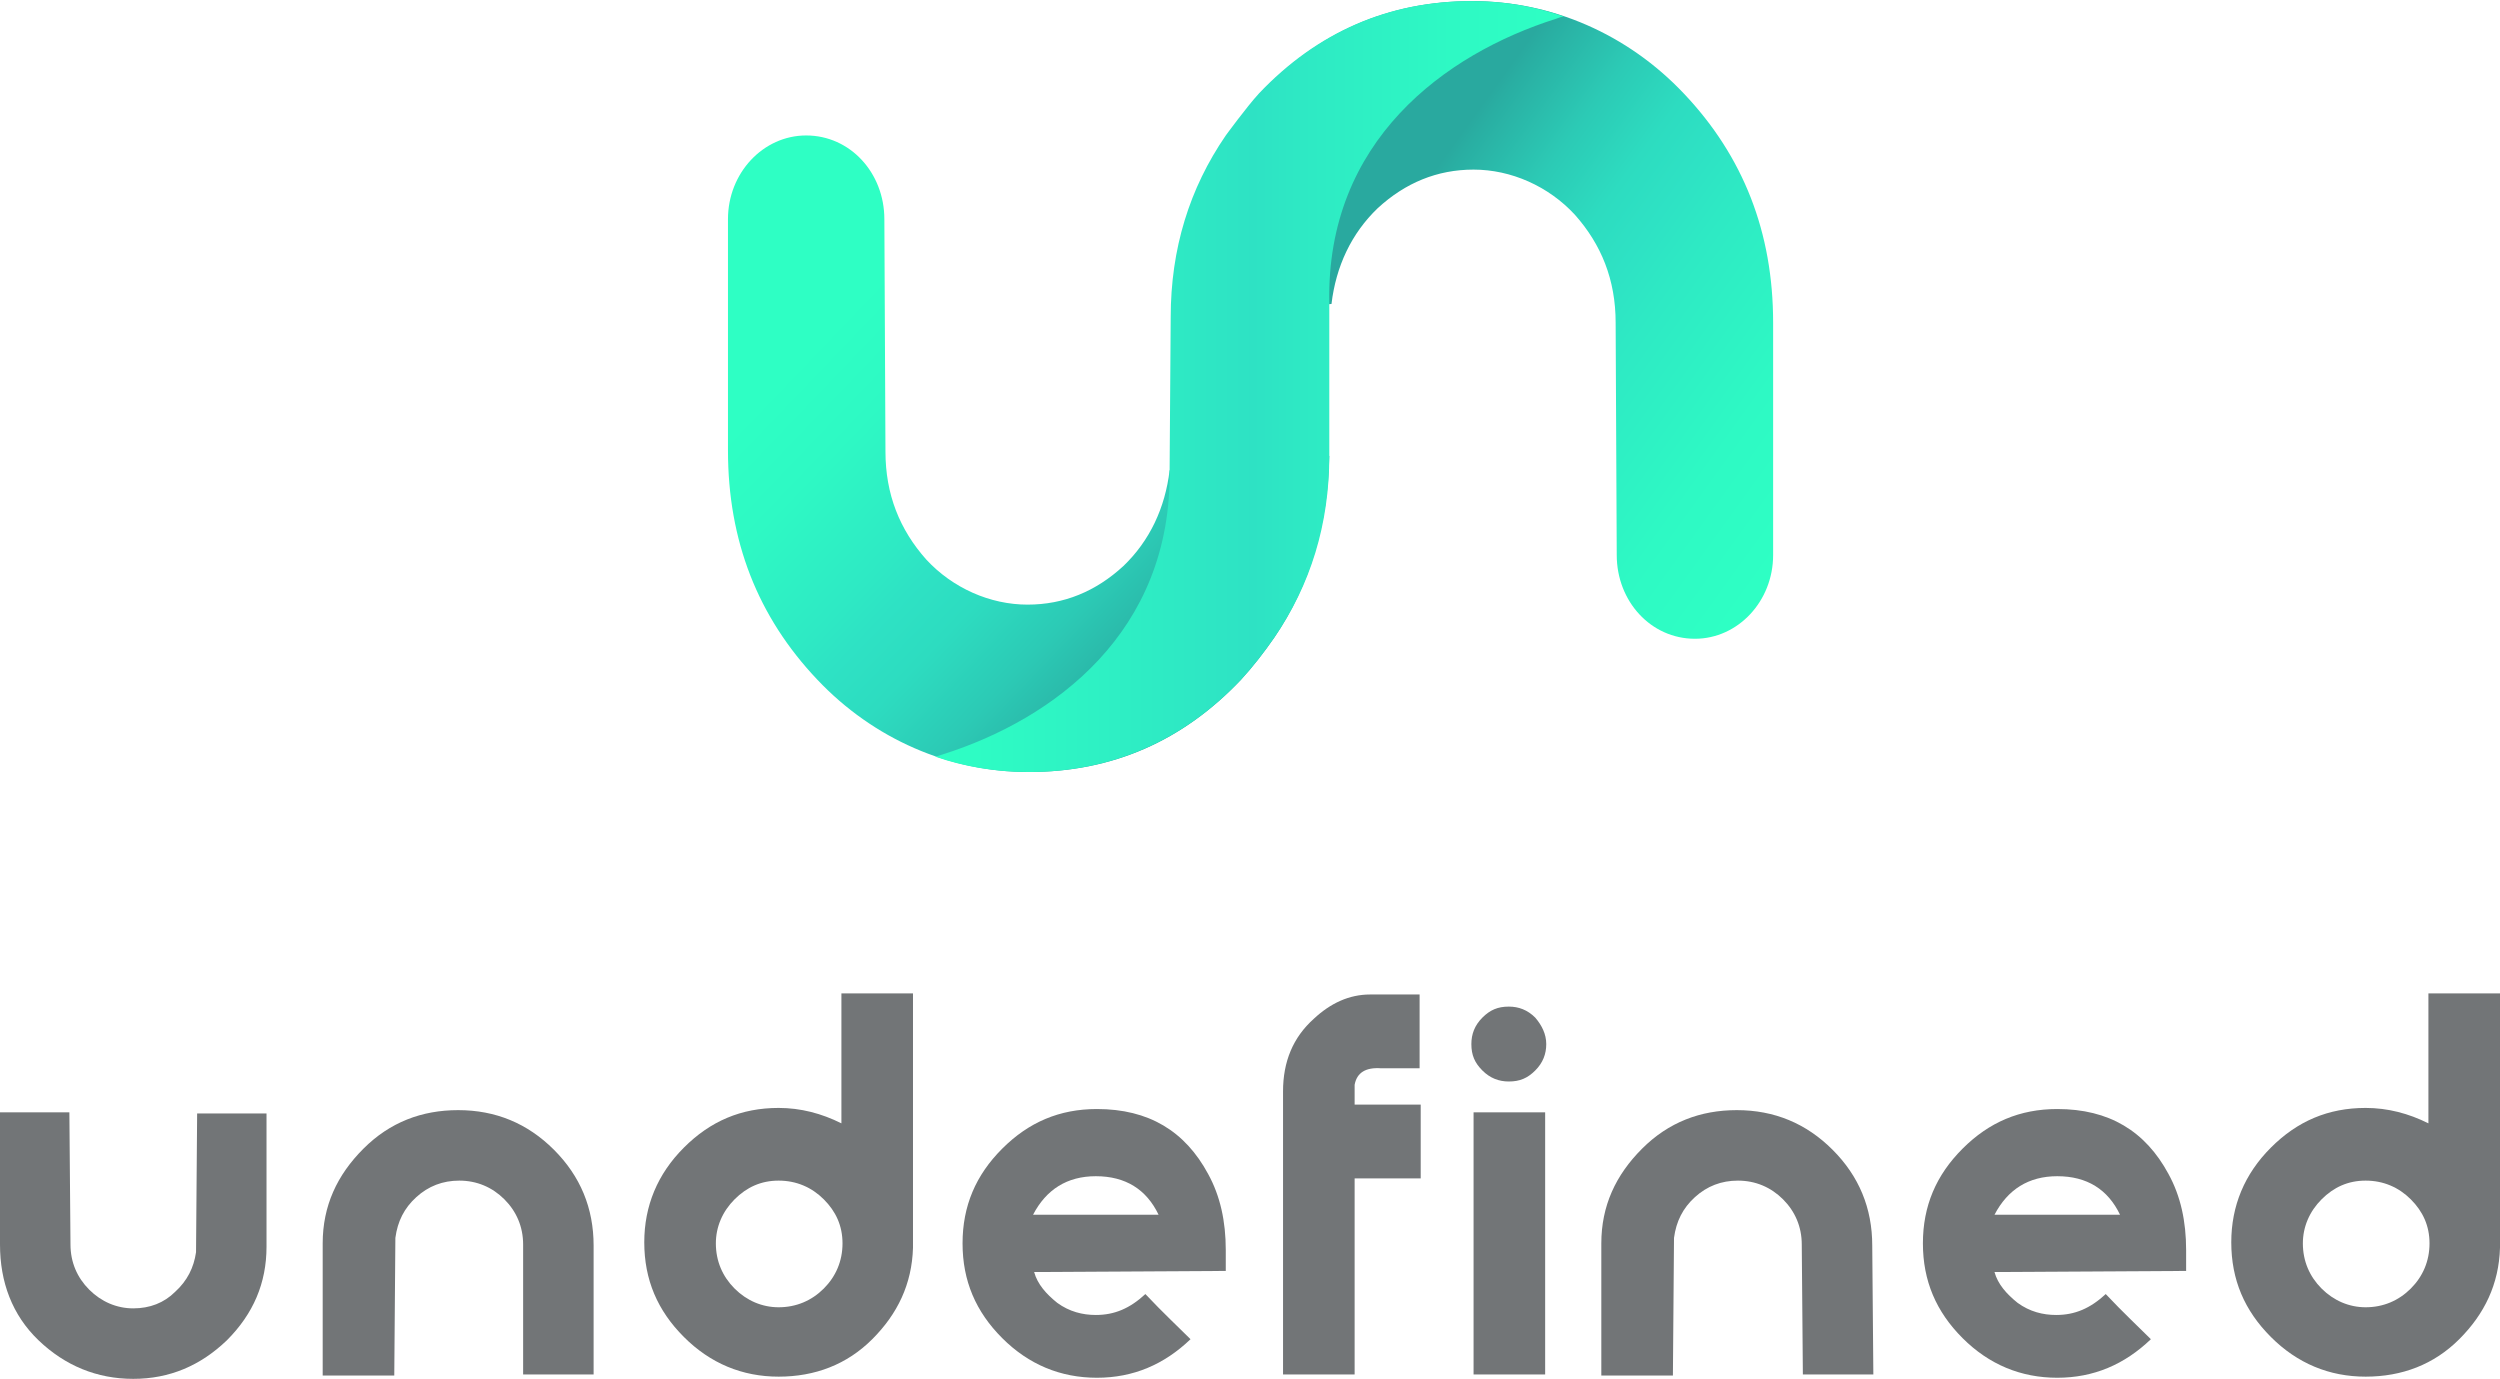
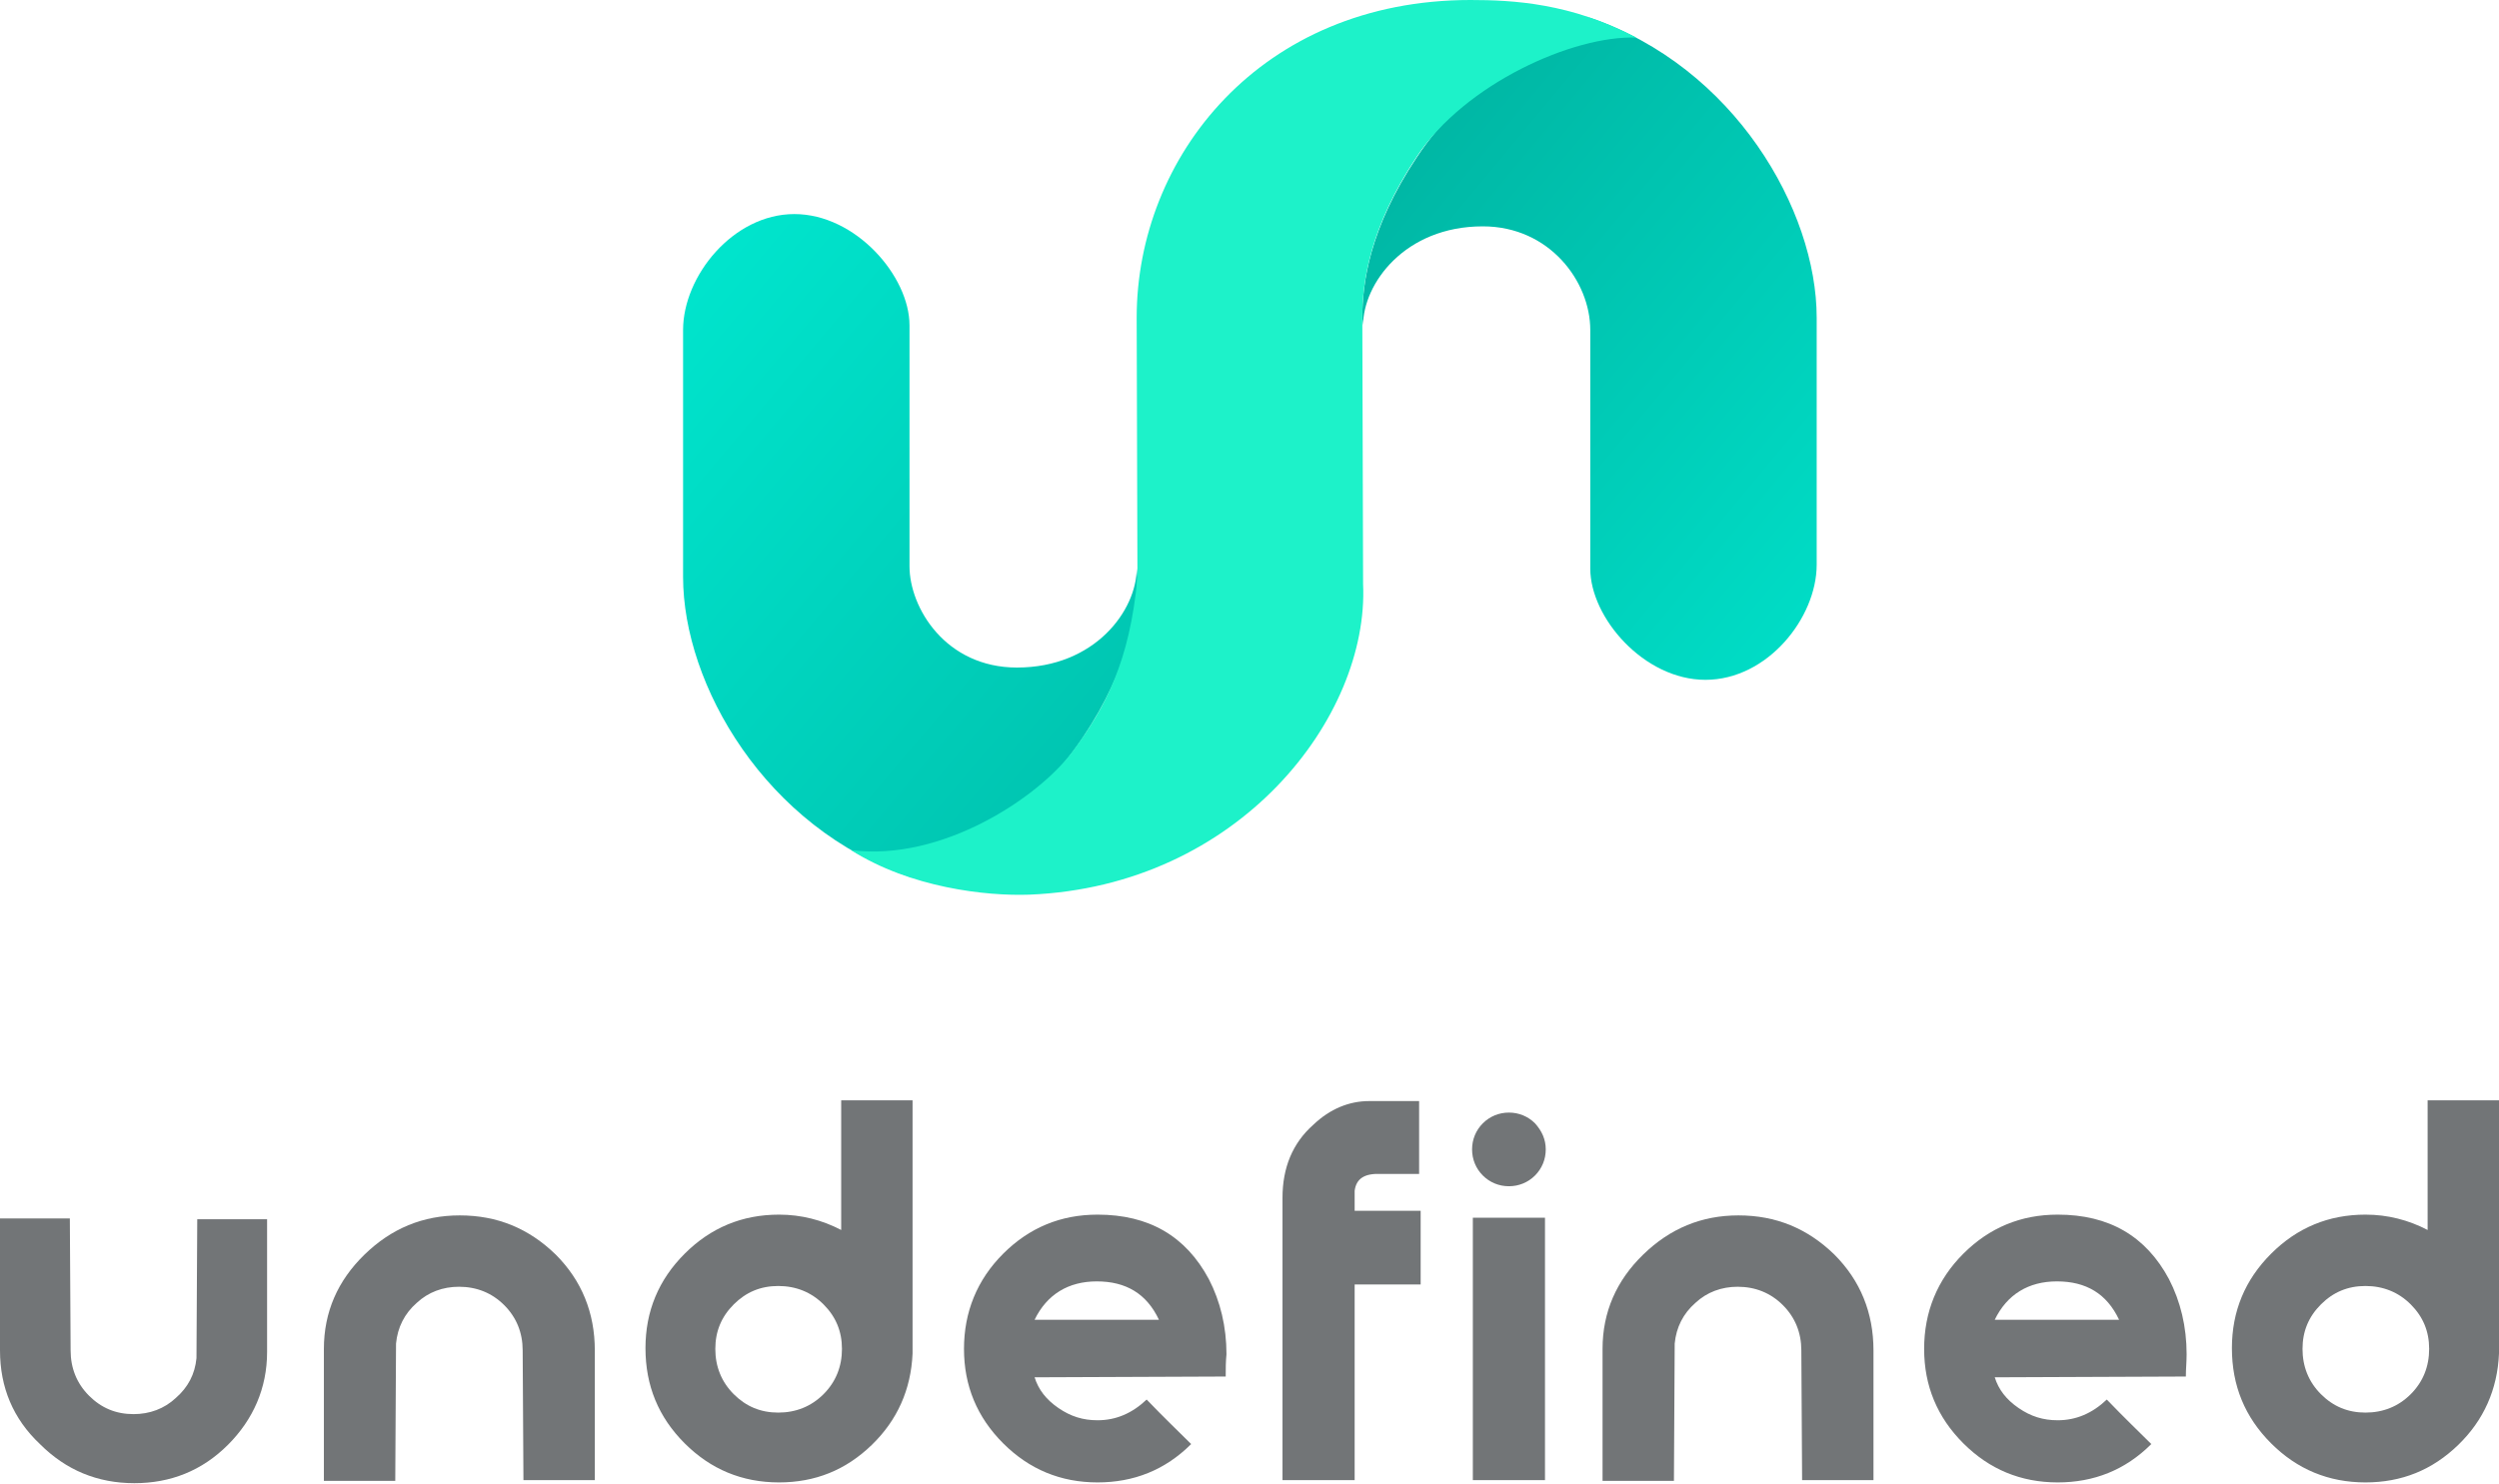
- <svg xmlns="http://www.w3.org/2000/svg" version="1.1" id="Layer_1" x="0px" y="0px" viewBox="0 0 227 125.2" style="enable-background:new 0 0 227 125.2;" xml:space="preserve">
+ <svg xmlns="http://www.w3.org/2000/svg" version="1.1" id="Layer_1" x="0px" y="0px" viewBox="0 0 325.6 193.4" style="enable-background:new 0 0 325.6 193.4;" xml:space="preserve">
  <style type="text/css">
- 	.st0{fill:#727577;}
- 	.st1{fill:url(#SVGID_1_);}
- 	.st2{fill:url(#SVGID_2_);}
- 	.st3{fill:url(#SVGID_3_);}
+ 	.st0{enable-background:new    ;}
+ 	.st1{fill:#727577;}
+ 	.st2{fill:url(#SVGID_1_);}
+ 	.st3{fill:url(#SVGID_2_);}
+ 	.st4{fill:#1DF2C9;}
</style>
-   <g>
-     <path class="st0" d="M24.2,113.2c0,3.3-1.2,6.1-3.6,8.5c-2.4,2.3-5.2,3.5-8.5,3.5s-6.2-1.2-8.6-3.5S0,116.4,0,113v-12h6.3l0.1,12   c0,1.6,0.6,3,1.7,4.1s2.5,1.7,4,1.7s2.8-0.5,3.8-1.5c1.1-1,1.7-2.2,1.9-3.6l0.1-12.6h6.3V113.2z" />
-     <path class="st0" d="M53.9,124.8h-6.4V113c0-1.6-0.6-3-1.7-4.1c-1.1-1.1-2.5-1.7-4.1-1.7c-1.5,0-2.8,0.5-3.9,1.5   c-1.1,1-1.7,2.2-1.9,3.7l-0.1,12.5h-6.5v-12c0-3.4,1.3-6.2,3.7-8.6c2.4-2.4,5.3-3.5,8.6-3.5c3.4,0,6.3,1.2,8.7,3.6   c2.4,2.4,3.6,5.3,3.6,8.7C53.9,113.1,53.9,124.8,53.9,124.8z" />
-     <path class="st0" d="M82.9,90.4v22.9c-0.1,3.3-1.4,6-3.7,8.3c-2.3,2.3-5.2,3.4-8.5,3.4s-6.2-1.2-8.6-3.6s-3.6-5.2-3.6-8.6   c0-3.3,1.2-6.2,3.6-8.6c2.4-2.4,5.2-3.6,8.6-3.6c2,0,3.9,0.5,5.7,1.4V90.2h6.5V90.4z M76.5,112.9c0-1.6-0.6-2.9-1.7-4   s-2.5-1.7-4.1-1.7s-2.9,0.6-4,1.7c-1.1,1.1-1.7,2.5-1.7,4c0,1.6,0.6,3,1.7,4.1s2.5,1.7,4,1.7c1.6,0,3-0.6,4.1-1.7   C75.9,115.9,76.5,114.5,76.5,112.9z" />
-     <path class="st0" d="M111.3,115.4l-17.4,0.1c0.3,1.1,1.1,2,2.1,2.8c1.1,0.8,2.3,1.1,3.5,1.1c1.7,0,3.1-0.6,4.5-1.9   c1.6,1.7,3,3,4.1,4.1c-2.4,2.3-5.2,3.5-8.5,3.5s-6.2-1.2-8.6-3.6s-3.6-5.2-3.6-8.6c0-3.4,1.2-6.2,3.6-8.6s5.2-3.6,8.6-3.6   c4.7,0,8,2,10.1,5.9c1.1,2,1.6,4.3,1.6,6.9C111.3,114.1,111.3,114.7,111.3,115.4z M105.2,110.3c-1.1-2.3-3-3.5-5.7-3.5   c-2.6,0-4.5,1.2-5.7,3.5H105.2z" />
-     <path class="st0" d="M129,107h-6v17.8h-6.5V99.1c0-2.7,0.9-4.9,2.8-6.6c1.5-1.4,3.2-2.2,5.1-2.2h4.5V97h-3.5   c-1.4-0.1-2.2,0.4-2.4,1.5v1.8h6V107z" />
-     <path class="st0" d="M140.4,94.8c0,0.9-0.3,1.7-1,2.4c-0.7,0.7-1.4,1-2.4,1c-0.9,0-1.7-0.3-2.4-1s-1-1.4-1-2.4c0-0.9,0.3-1.7,1-2.4   c0.7-0.7,1.4-1,2.4-1c0.9,0,1.7,0.3,2.4,1C140,93.1,140.4,93.9,140.4,94.8z M140.3,124.8h-6.5V101h6.5V124.8z" />
-     <path class="st0" d="M170.1,124.8h-6.4l-0.1-11.8c0-1.6-0.6-3-1.7-4.1c-1.1-1.1-2.5-1.7-4.1-1.7c-1.5,0-2.8,0.5-3.9,1.5   c-1.1,1-1.7,2.2-1.9,3.7l-0.1,12.5h-6.5v-12c0-3.4,1.3-6.2,3.7-8.6c2.4-2.4,5.3-3.5,8.6-3.5c3.4,0,6.3,1.2,8.7,3.6   c2.4,2.4,3.6,5.3,3.6,8.7L170.1,124.8L170.1,124.8z" />
-     <path class="st0" d="M198.5,115.4l-17.4,0.1c0.3,1.1,1.1,2,2.1,2.8c1.1,0.8,2.3,1.1,3.5,1.1c1.7,0,3.1-0.6,4.5-1.9   c1.6,1.7,3,3,4.1,4.1c-2.4,2.3-5.2,3.5-8.5,3.5s-6.2-1.2-8.6-3.6s-3.6-5.2-3.6-8.6c0-3.4,1.2-6.2,3.6-8.6s5.2-3.6,8.6-3.6   c4.7,0,8,2,10.1,5.9c1.1,2,1.6,4.3,1.6,6.9C198.5,114.1,198.5,114.7,198.5,115.4z M192.5,110.3c-1.1-2.3-3-3.5-5.7-3.5   c-2.6,0-4.5,1.2-5.7,3.5H192.5z" />
-     <path class="st0" d="M227,90.4v22.9c-0.1,3.3-1.4,6-3.7,8.3s-5.2,3.4-8.5,3.4s-6.2-1.2-8.6-3.6s-3.6-5.2-3.6-8.6   c0-3.3,1.2-6.2,3.6-8.6s5.2-3.6,8.6-3.6c2,0,3.9,0.5,5.7,1.4V90.2h6.5V90.4z M220.6,112.9c0-1.6-0.6-2.9-1.7-4   c-1.1-1.1-2.5-1.7-4.1-1.7s-2.9,0.6-4,1.7c-1.1,1.1-1.7,2.5-1.7,4c0,1.6,0.6,3,1.7,4.1c1.1,1.1,2.5,1.7,4,1.7c1.6,0,3-0.6,4.1-1.7   C220,115.9,220.6,114.5,220.6,112.9z" />
+   <g class="st0">
+     <path class="st1" d="M34.8,176.2c0,4.7-1.8,8.8-5.1,12.1c-3.4,3.4-7.5,5-12.2,5c-4.8,0-8.9-1.7-12.3-5.1C1.7,184.9,0,180.8,0,176   v-17.2h9.1L9.2,176c0,2.3,0.8,4.3,2.4,5.9c1.6,1.6,3.5,2.4,5.8,2.4c2.1,0,4-0.7,5.5-2.1c1.6-1.4,2.5-3.1,2.7-5.2l0.1-18.1h9.1   V176.2z" />
+     <path class="st1" d="M77.4,192.9h-9.2L68.1,176c0-2.3-0.8-4.3-2.4-5.9s-3.6-2.4-5.9-2.4c-2.1,0-4,0.7-5.5,2.1   c-1.6,1.4-2.5,3.2-2.7,5.3l-0.1,17.9h-9.3v-17.2c0-4.8,1.8-8.9,5.3-12.3c3.5-3.4,7.6-5.1,12.4-5.1c4.9,0,9,1.7,12.5,5.1   c3.4,3.4,5.1,7.6,5.1,12.5V192.9z" />
+     <path class="st1" d="M118.9,143.5v32.9c-0.2,4.7-2,8.7-5.3,11.9c-3.4,3.3-7.4,4.9-12.1,4.9c-4.8,0-8.9-1.7-12.3-5.1   c-3.4-3.4-5.1-7.5-5.1-12.4c0-4.8,1.7-8.9,5.1-12.3c3.4-3.4,7.5-5.1,12.3-5.1c2.9,0,5.6,0.7,8.1,2v-16.9H118.9z M109.7,175.8   c0-2.3-0.8-4.2-2.4-5.8c-1.6-1.6-3.6-2.4-5.9-2.4c-2.3,0-4.2,0.8-5.8,2.4c-1.6,1.6-2.4,3.5-2.4,5.8c0,2.3,0.8,4.3,2.4,5.9   c1.6,1.6,3.5,2.4,5.8,2.4c2.3,0,4.3-0.8,5.9-2.4C108.9,180.1,109.7,178.1,109.7,175.8z" />
+     <path class="st1" d="M159.7,179.4l-24.9,0.1c0.5,1.6,1.5,2.9,3.1,4s3.2,1.6,5.1,1.6c2.4,0,4.5-0.9,6.4-2.7c2.3,2.4,4.3,4.3,5.8,5.8   c-3.4,3.4-7.5,5-12.2,5c-4.8,0-8.9-1.7-12.3-5.1c-3.4-3.4-5.1-7.5-5.1-12.3c0-4.8,1.7-9,5.1-12.4c3.4-3.4,7.5-5.1,12.3-5.1   c6.7,0,11.5,2.8,14.5,8.4c1.5,2.9,2.3,6.2,2.3,9.8C159.7,177.5,159.7,178.4,159.7,179.4z M151,172c-1.6-3.4-4.3-5-8.1-5   c-3.7,0-6.5,1.7-8.1,5H151z" />
+     <path class="st1" d="M185.1,167.4h-8.6v25.5h-9.4v-36.8c0-3.9,1.3-7.1,4-9.5c2.2-2.1,4.7-3.1,7.3-3.1h6.5v9.5h-5   c-2.1-0.1-3.2,0.6-3.4,2.2v2.6h8.6V167.4z" />
+     <path class="st1" d="M201.4,149.8c0,1.3-0.5,2.5-1.4,3.4c-0.9,0.9-2.1,1.4-3.4,1.4s-2.5-0.5-3.4-1.4c-0.9-0.9-1.4-2.1-1.4-3.4   c0-1.3,0.5-2.5,1.4-3.4c0.9-0.9,2.1-1.4,3.4-1.4s2.5,0.5,3.4,1.4C200.9,147.4,201.4,148.5,201.4,149.8z M201.3,192.9h-9.4v-34.2   h9.4V192.9z" />
+     <path class="st1" d="M244,192.9h-9.2l-0.1-16.9c0-2.3-0.8-4.3-2.4-5.9s-3.6-2.4-5.9-2.4c-2.1,0-4,0.7-5.5,2.1   c-1.6,1.4-2.5,3.2-2.7,5.3l-0.1,17.9h-9.3v-17.2c0-4.8,1.8-8.9,5.3-12.3c3.5-3.4,7.6-5.1,12.4-5.1c4.9,0,9,1.7,12.5,5.1   c3.4,3.4,5.1,7.6,5.1,12.5V192.9z" />
+     <path class="st1" d="M284.8,179.4l-24.9,0.1c0.5,1.6,1.5,2.9,3.1,4s3.2,1.6,5.1,1.6c2.4,0,4.5-0.9,6.4-2.7c2.3,2.4,4.3,4.3,5.8,5.8   c-3.4,3.4-7.5,5-12.2,5c-4.8,0-8.9-1.7-12.3-5.1c-3.4-3.4-5.1-7.5-5.1-12.3c0-4.8,1.7-9,5.1-12.4c3.4-3.4,7.5-5.1,12.3-5.1   c6.7,0,11.5,2.8,14.5,8.4c1.5,2.9,2.3,6.2,2.3,9.8C284.9,177.5,284.8,178.4,284.8,179.4z M276.1,172c-1.6-3.4-4.3-5-8.1-5   c-3.7,0-6.5,1.7-8.1,5H276.1z" />
+     <path class="st1" d="M325.6,143.5v32.9c-0.2,4.7-2,8.7-5.3,11.9c-3.4,3.3-7.4,4.9-12.1,4.9c-4.8,0-8.9-1.7-12.3-5.1   c-3.4-3.4-5.1-7.5-5.1-12.4c0-4.8,1.7-8.9,5.1-12.3c3.4-3.4,7.5-5.1,12.3-5.1c2.9,0,5.6,0.7,8.1,2v-16.9H325.6z M316.5,175.8   c0-2.3-0.8-4.2-2.4-5.8c-1.6-1.6-3.6-2.4-5.9-2.4c-2.3,0-4.2,0.8-5.8,2.4c-1.6,1.6-2.4,3.5-2.4,5.8c0,2.3,0.8,4.3,2.4,5.9   c1.6,1.6,3.5,2.4,5.8,2.4c2.3,0,4.3-0.8,5.9-2.4C315.7,180.1,316.5,178.1,316.5,175.8z" />
  </g>
-   <linearGradient id="SVGID_1_" gradientUnits="userSpaceOnUse" x1="122.522" y1="86.851" x2="165.919" y2="55.586" gradientTransform="matrix(1 0 0 -1 0 100.0414)">
-     <stop offset="0.142" style="stop-color:#29A99F" />
-     <stop offset="0.161" style="stop-color:#29AEA2" />
-     <stop offset="0.295" style="stop-color:#2CCAB5" />
-     <stop offset="0.411" style="stop-color:#2DDCC0" />
-     <stop offset="0.497" style="stop-color:#2EE2C4" />
-     <stop offset="0.576" style="stop-color:#2EE9C4" />
-     <stop offset="0.816" style="stop-color:#2EF9C4" />
-     <stop offset="1" style="stop-color:#2EFFC4" />
+   <linearGradient id="SVGID_1_" gradientUnits="userSpaceOnUse" x1="29.948" y1="205.239" x2="178.509" y2="80.135" gradientTransform="matrix(1 0 0 -1 0 207.8898)">
+     <stop offset="0" style="stop-color:#00FFE4" />
+     <stop offset="1" style="stop-color:#00B3A1" />
  </linearGradient>
-   <path class="st1" d="M106.4,28.8c0.1-6.2,1.8-11.8,5-16.5c0,0,1.9-2.6,3-3.8c5.3-5.6,11.7-8.4,19.3-8.4c7.2,0,14.1,3,19.2,8.4  c5.4,5.7,8.1,12.6,8.1,20.8v21.1c0,4.2-3.2,7.6-7.1,7.6l0,0c-4,0-7.1-3.4-7.1-7.6l-0.1-21.1c0-3.9-1.3-7.1-3.7-9.8  c-2.4-2.6-5.8-4.1-9.2-4.1c-3.3,0-6.2,1.2-8.7,3.5c-2.4,2.3-3.8,5.3-4.2,8.7L106.4,28.8z" />
-   <linearGradient id="SVGID_2_" gradientUnits="userSpaceOnUse" x1="75.095" y1="69.849" x2="114.193" y2="32.384" gradientTransform="matrix(1 0 0 -1 0 100.0414)">
-     <stop offset="1.860119e-04" style="stop-color:#2EFFC4" />
-     <stop offset="0.146" style="stop-color:#2EF9C4" />
-     <stop offset="0.336" style="stop-color:#2EE9C4" />
-     <stop offset="0.399" style="stop-color:#2EE2C4" />
-     <stop offset="0.494" style="stop-color:#2DDCC0" />
-     <stop offset="0.624" style="stop-color:#2CCAB5" />
-     <stop offset="0.772" style="stop-color:#29AEA2" />
-     <stop offset="0.794" style="stop-color:#29A99F" />
+   <path class="st2" d="M148.1,74.1c0,5.4-5.4,12.9-15.6,12.9c-9.3,0-14-7.8-14-13.2c0-2.1,0-25,0-31.4s-7-14.5-15-14.5S89,36,89,43  s0,32.2,0,32.2c0,14,10.7,32.7,29.6,39.1c6.3-2.8,16.2-8.7,22.5-18.2c6.2-9.3,7.1-16.5,7.1-20.9L148.1,74.1z" />
+   <linearGradient id="SVGID_2_" gradientUnits="userSpaceOnUse" x1="299.606" y1="91.582" x2="177.434" y2="193.228" gradientTransform="matrix(1 0 0 -1 0 207.8898)">
+     <stop offset="0" style="stop-color:#00FFE4" />
+     <stop offset="1" style="stop-color:#00B3A1" />
  </linearGradient>
-   <path class="st2" d="M120.7,41.4c-0.1,6.2-1.8,11.8-5,16.5l0,0c-0.9,1.3-1.9,2.6-3,3.8c-5.3,5.6-11.7,8.4-19.3,8.4  c-7.2,0-14.1-3-19.2-8.4c-5.4-5.7-8.1-12.6-8.1-20.8V19.9c0-4.2,3.2-7.6,7.1-7.6l0,0c4,0,7.1,3.4,7.1,7.6L80.4,41  c0,3.9,1.3,7.1,3.7,9.8c2.4,2.6,5.8,4.1,9.2,4.1c3.3,0,6.2-1.2,8.7-3.5c2.4-2.3,3.8-5.3,4.2-8.7L120.7,41.4z" />
-   <linearGradient id="SVGID_3_" gradientUnits="userSpaceOnUse" x1="84.831" y1="64.918" x2="142.087" y2="64.918" gradientTransform="matrix(1 0 0 -1 0 100.0414)">
-     <stop offset="1.409557e-02" style="stop-color:#2EFFC4" />
-     <stop offset="0.507" style="stop-color:#2EE2C4" />
-     <stop offset="0.585" style="stop-color:#2EE9C4" />
-     <stop offset="0.819" style="stop-color:#2EF9C4" />
-     <stop offset="1" style="stop-color:#2EFFC4" />
-   </linearGradient>
-   <path class="st3" d="M133.6,0.1c-7.5,0-14,2.8-19.3,8.4c-1.1,1.2-3,3.8-3,3.8c-3.3,4.8-5,10.3-5,16.5l-0.1,13.9l0,0  c0.2,14.7-10.5,22.6-20.6,25.8c-0.3,0.1-0.6,0.2-0.7,0.2c2.6,0.9,5.5,1.4,8.5,1.4c7.5,0,14-2.8,19.3-8.4c1.1-1.2,2.1-2.5,3-3.8l0,0  c3.3-4.8,5-10.3,5-16.5V27.5c-0.3-14.7,10.5-22.6,20.6-25.8c0.3-0.1,0.5-0.2,0.7-0.2C139.4,0.6,136.7,0.1,133.6,0.1z" />
+   <path class="st3" d="M177.6,42.4c0-5.4,5.4-12.9,15.6-12.9c8.7,0,14,7.2,14,13.5c0,2.1,0,24.7,0,31.1s7,14.5,15,14.5  c8.1,0,14.5-8.1,14.5-15c0-7,0-32.2,0-32.2c0-14-10.7-32.7-29.6-39.1c-6.3,2.8-16.2,8.7-22.5,18.2c-6.2,9.3-7.1,16.5-7.1,20.9  L177.6,42.4z" />
+   <path class="st4" d="M191.6,0c-27.4,0-43.5,20.5-43.5,41.4c0,0,0.1,33.3,0.1,33.9c-1,10.8-4.1,16.8-8.5,22.7s-16.9,14.3-28.8,12.8  c7.7,4.9,17.6,6,23.2,5.8c27.4-1.1,44.3-23.2,43.5-40.5c0,0-0.1-34.2-0.1-34.8c0-4.4,0.9-11.6,7.1-20.9c6.3-9.5,20.4-15.8,28.6-15.5  C204.7,0.4,197.1,0,191.6,0z" />
</svg>
